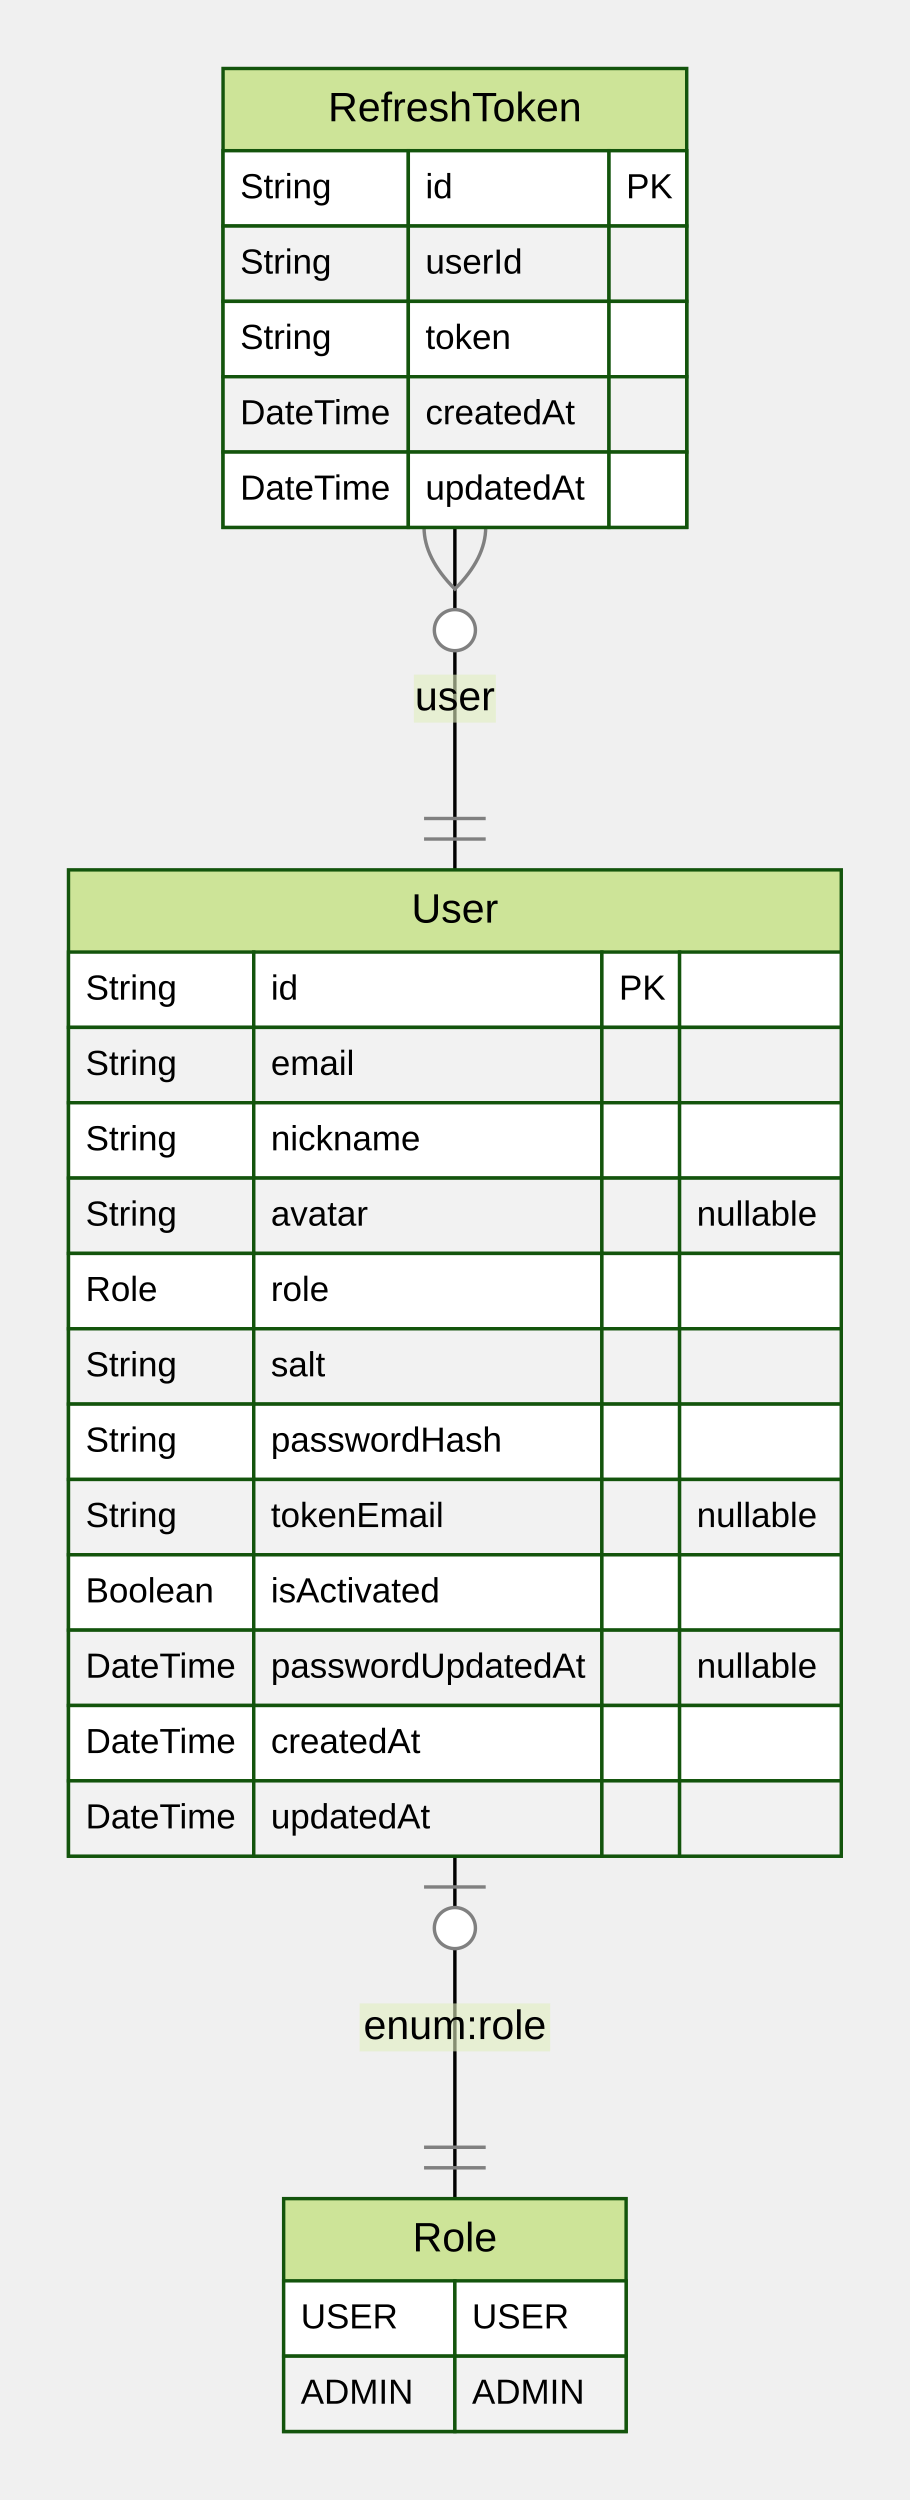
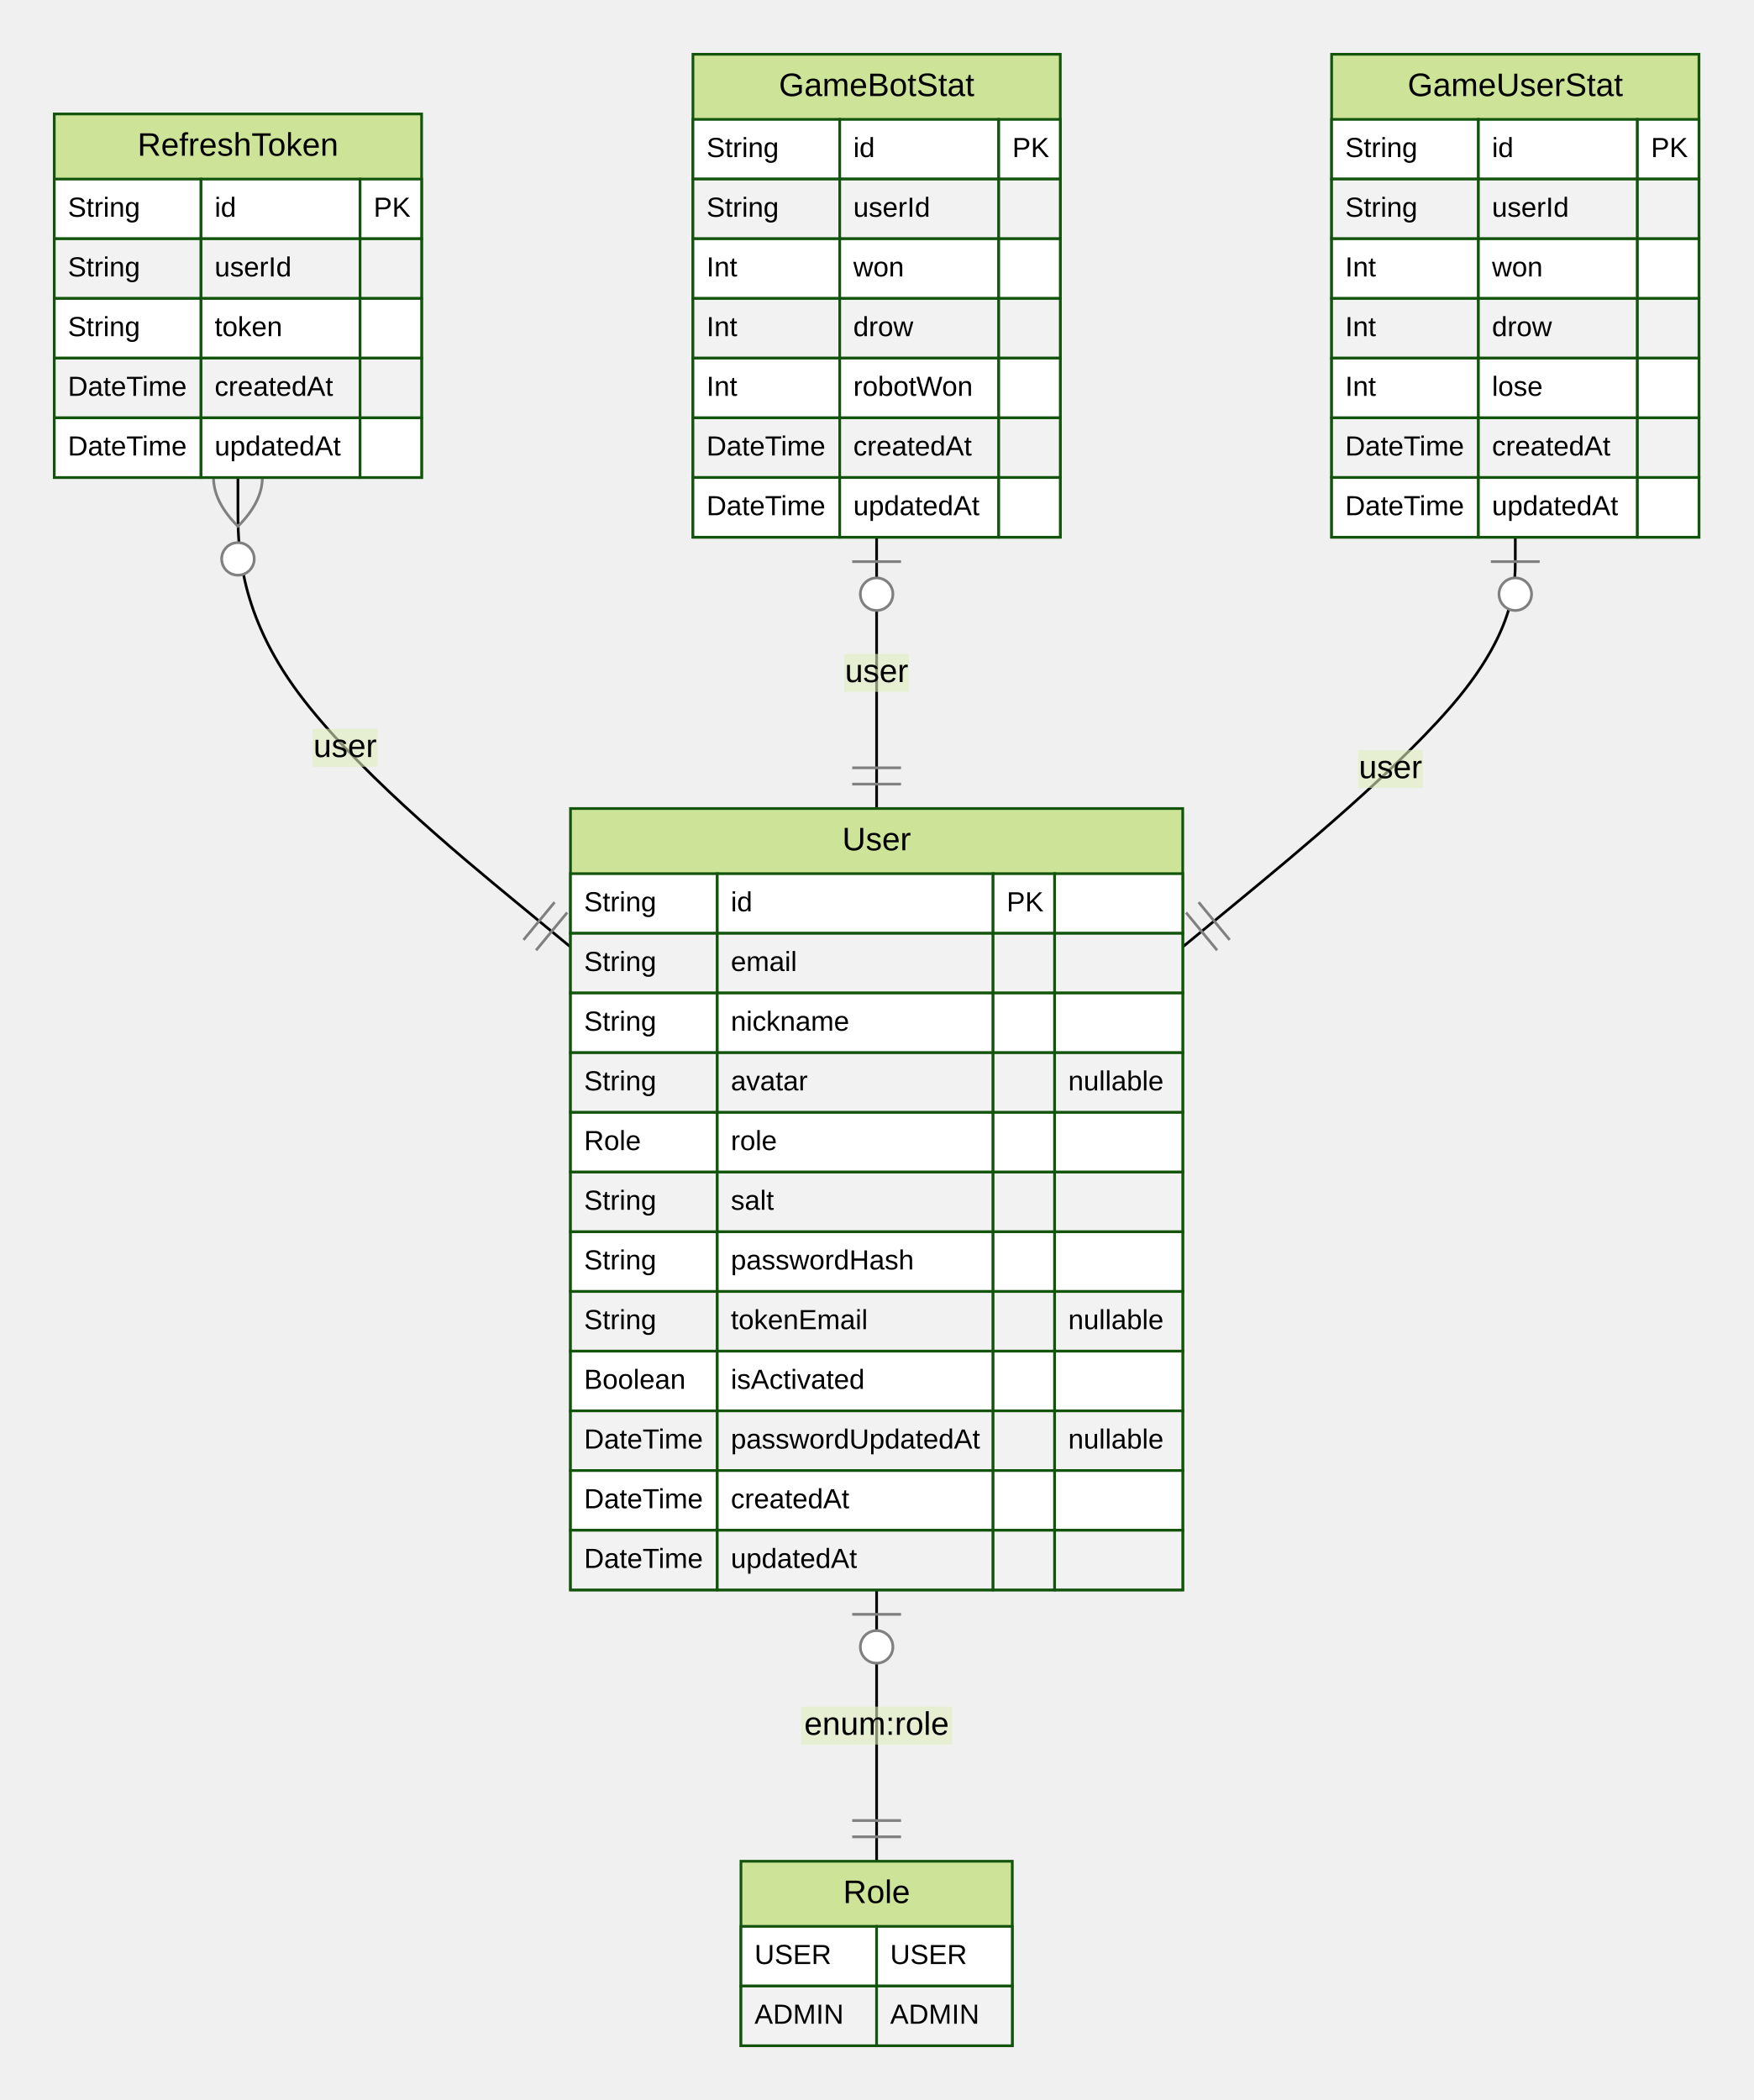
- <svg xmlns="http://www.w3.org/2000/svg" aria-labelledby="chart-title-mermaid-0 chart-desc-mermaid-0" role="img" viewBox="0 0 265.651 730" style="max-width: 265.651px; background-color: white;" width="100%" id="mermaid-0">
+ <svg xmlns="http://www.w3.org/2000/svg" aria-labelledby="chart-title-mermaid-0 chart-desc-mermaid-0" role="img" viewBox="0 0 646.161 774" style="max-width: 646.161px; background-color: white;" width="100%" id="mermaid-0">
  <style>#mermaid-0 {font-family:"trebuchet ms",verdana,arial,sans-serif;font-size:16px;fill:#000000;}#mermaid-0 .error-icon{fill:#552222;}#mermaid-0 .error-text{fill:#552222;stroke:#552222;}#mermaid-0 .edge-thickness-normal{stroke-width:2px;}#mermaid-0 .edge-thickness-thick{stroke-width:3.5px;}#mermaid-0 .edge-pattern-solid{stroke-dasharray:0;}#mermaid-0 .edge-pattern-dashed{stroke-dasharray:3;}#mermaid-0 .edge-pattern-dotted{stroke-dasharray:2;}#mermaid-0 .marker{fill:#000000;stroke:#000000;}#mermaid-0 .marker.cross{stroke:#000000;}#mermaid-0 svg{font-family:"trebuchet ms",verdana,arial,sans-serif;font-size:16px;}#mermaid-0 .entityBox{fill:#cde498;stroke:#13540c;}#mermaid-0 .attributeBoxOdd{fill:#ffffff;stroke:#13540c;}#mermaid-0 .attributeBoxEven{fill:#f2f2f2;stroke:#13540c;}#mermaid-0 .relationshipLabelBox{fill:hsl(78.158, 58.462%, 84.51%);opacity:0.7;background-color:hsl(78.158, 58.462%, 84.51%);}#mermaid-0 .relationshipLabelBox rect{opacity:0.5;}#mermaid-0 .relationshipLine{stroke:#000000;}#mermaid-0 :root{--mermaid-font-family:"trebuchet ms",verdana,arial,sans-serif;}</style>
  <g />
  <defs>
    <marker orient="auto" markerHeight="18" markerWidth="18" refY="9" refX="0" id="ONLY_ONE_START">
      <path d="M9,0 L9,18 M15,0 L15,18" fill="none" stroke="gray" />
    </marker>
  </defs>
  <defs>
    <marker orient="auto" markerHeight="18" markerWidth="18" refY="9" refX="18" id="ONLY_ONE_END">
      <path d="M3,0 L3,18 M9,0 L9,18" fill="none" stroke="gray" />
    </marker>
  </defs>
  <defs>
    <marker orient="auto" markerHeight="18" markerWidth="30" refY="9" refX="0" id="ZERO_OR_ONE_START">
      <circle r="6" cy="9" cx="21" fill="white" stroke="gray" />
      <path d="M9,0 L9,18" fill="none" stroke="gray" />
    </marker>
  </defs>
  <defs>
    <marker orient="auto" markerHeight="18" markerWidth="30" refY="9" refX="30" id="ZERO_OR_ONE_END">
      <circle r="6" cy="9" cx="9" fill="white" stroke="gray" />
      <path d="M21,0 L21,18" fill="none" stroke="gray" />
    </marker>
  </defs>
  <defs>
    <marker orient="auto" markerHeight="36" markerWidth="45" refY="18" refX="18" id="ONE_OR_MORE_START">
      <path d="M0,18 Q 18,0 36,18 Q 18,36 0,18 M42,9 L42,27" fill="none" stroke="gray" />
    </marker>
  </defs>
  <defs>
    <marker orient="auto" markerHeight="36" markerWidth="45" refY="18" refX="27" id="ONE_OR_MORE_END">
      <path d="M3,9 L3,27 M9,18 Q27,0 45,18 Q27,36 9,18" fill="none" stroke="gray" />
    </marker>
  </defs>
  <defs>
    <marker orient="auto" markerHeight="36" markerWidth="57" refY="18" refX="18" id="ZERO_OR_MORE_START">
      <circle r="6" cy="18" cx="48" fill="white" stroke="gray" />
      <path d="M0,18 Q18,0 36,18 Q18,36 0,18" fill="none" stroke="gray" />
    </marker>
  </defs>
  <defs>
    <marker orient="auto" markerHeight="36" markerWidth="57" refY="18" refX="39" id="ZERO_OR_MORE_END">
      <circle r="6" cy="18" cx="9" fill="white" stroke="gray" />
      <path d="M21,18 Q39,0 57,18 Q39,36 21,18" fill="none" stroke="gray" />
    </marker>
  </defs>
-   <path marker-start="url(#ZERO_OR_ONE_START)" marker-end="url(#ONLY_ONE_END)" fill="none" stroke="gray" d="M132.825,542L132.825,550.333C132.825,558.667,132.825,575.333,132.825,592C132.825,608.667,132.825,625.333,132.825,633.667L132.825,642" class="er relationshipLine" />
-   <path marker-start="url(#ZERO_OR_MORE_START)" marker-end="url(#ONLY_ONE_END)" fill="none" stroke="gray" d="M132.825,154L132.825,162.333C132.825,170.667,132.825,187.333,132.825,204C132.825,220.667,132.825,237.333,132.825,245.667L132.825,254" class="er relationshipLine" />
-   <g transform="translate(82.82542,642 )" id="Role">
+   <path marker-start="url(#ZERO_OR_ONE_START)" marker-end="url(#ONLY_ONE_END)" fill="none" stroke="gray" d="M323.081,586L323.081,594.333C323.081,602.667,323.081,619.333,323.081,636C323.081,652.667,323.081,669.333,323.081,677.667L323.081,686" class="er relationshipLine" />
+   <path marker-start="url(#ZERO_OR_MORE_START)" marker-end="url(#ONLY_ONE_END)" fill="none" stroke="gray" d="M87.694,176L87.694,188C87.694,200,87.694,224,108.121,252.835C128.548,281.671,169.401,315.341,189.828,332.177L210.255,349.012" class="er relationshipLine" />
+   <path marker-start="url(#ZERO_OR_ONE_START)" marker-end="url(#ONLY_ONE_END)" fill="none" stroke="gray" d="M323.081,198L323.081,206.333C323.081,214.667,323.081,231.333,323.081,248C323.081,264.667,323.081,281.333,323.081,289.667L323.081,298" class="er relationshipLine" />
+   <path marker-start="url(#ZERO_OR_ONE_START)" marker-end="url(#ONLY_ONE_END)" fill="none" stroke="gray" d="M558.468,198L558.468,206.333C558.468,214.667,558.468,231.333,538.041,256.502C517.614,281.671,476.76,315.341,456.333,332.177L435.906,349.012" class="er relationshipLine" />
+   <g transform="translate(273.0808,686 )" id="Role">
    <rect height="68" width="100" y="0" x="0" stroke="gray" fill-opacity="100%" fill="honeydew" class="er entityBox" />
    <text transform="translate(50,12)" style="font-family: &quot;trebuchet ms&quot;, verdana, arial, sans-serif;; font-size: 12px" text-anchor="middle" dominant-baseline="middle" y="0" x="0" id="entity-Role" class="er entityLabel">Role</text>
    <rect height="22" width="50" y="24" x="0" stroke="gray" fill-opacity="100%" fill="honeydew" class="er attributeBoxOdd" />
    <text transform="translate(5,35)" style="font-family: &quot;trebuchet ms&quot;, verdana, arial, sans-serif;; font-size: 10.2px" text-anchor="left" dominant-baseline="middle" y="0" x="0" id="entity-Role-attr-1-type" class="er entityLabel">USER</text>
    <rect height="22" width="50" y="24" x="50" stroke="gray" fill-opacity="100%" fill="honeydew" class="er attributeBoxOdd" />
    <text transform="translate(55,35)" style="font-family: &quot;trebuchet ms&quot;, verdana, arial, sans-serif;; font-size: 10.2px" text-anchor="left" dominant-baseline="middle" y="0" x="0" id="entity-Role-attr-1-name" class="er entityLabel">USER</text>
    <rect height="22" width="50" y="46" x="0" stroke="gray" fill-opacity="100%" fill="honeydew" class="er attributeBoxEven" />
    <text transform="translate(5,57)" style="font-family: &quot;trebuchet ms&quot;, verdana, arial, sans-serif;; font-size: 10.2px" text-anchor="left" dominant-baseline="middle" y="0" x="0" id="entity-Role-attr-2-type" class="er entityLabel">ADMIN</text>
    <rect height="22" width="50" y="46" x="50" stroke="gray" fill-opacity="100%" fill="honeydew" class="er attributeBoxEven" />
    <text transform="translate(55,57)" style="font-family: &quot;trebuchet ms&quot;, verdana, arial, sans-serif;; font-size: 10.2px" text-anchor="left" dominant-baseline="middle" y="0" x="0" id="entity-Role-attr-2-name" class="er entityLabel">ADMIN</text>
  </g>
-   <g transform="translate(20,254 )" id="User">
+   <g transform="translate(210.2553,298 )" id="User">
    <rect height="288" width="225.651" y="0" x="0" stroke="gray" fill-opacity="100%" fill="honeydew" class="er entityBox" />
    <text transform="translate(112.8254,12)" style="font-family: &quot;trebuchet ms&quot;, verdana, arial, sans-serif;; font-size: 12px" text-anchor="middle" dominant-baseline="middle" y="0" x="0" id="entity-User" class="er entityLabel">User</text>
    <rect height="22" width="54.096" y="24" x="0" stroke="gray" fill-opacity="100%" fill="honeydew" class="er attributeBoxOdd" />
    <text transform="translate(5,35)" style="font-family: &quot;trebuchet ms&quot;, verdana, arial, sans-serif;; font-size: 10.2px" text-anchor="left" dominant-baseline="middle" y="0" x="0" id="entity-User-attr-1-type" class="er entityLabel">String</text>
    <rect height="22" width="101.655" y="24" x="54.096" stroke="gray" fill-opacity="100%" fill="honeydew" class="er attributeBoxOdd" />
    <text transform="translate(59.09555,35)" style="font-family: &quot;trebuchet ms&quot;, verdana, arial, sans-serif;; font-size: 10.2px" text-anchor="left" dominant-baseline="middle" y="0" x="0" id="entity-User-attr-1-name" class="er entityLabel">id</text>
    <rect height="22" width="22.688" y="24" x="155.751" stroke="gray" fill-opacity="100%" fill="honeydew" class="er attributeBoxOdd" />
    <text transform="translate(160.7506,35)" style="font-family: &quot;trebuchet ms&quot;, verdana, arial, sans-serif;; font-size: 10.2px" text-anchor="left" dominant-baseline="middle" y="0" x="0" id="entity-User-attr-1-key" class="er entityLabel">PK</text>
    <rect height="22" width="47.213" y="24" x="178.438" stroke="gray" fill-opacity="100%" fill="honeydew" class="er attributeBoxOdd" />
    <text transform="translate(183.4383,35)" style="font-family: &quot;trebuchet ms&quot;, verdana, arial, sans-serif;; font-size: 10.2px" text-anchor="left" dominant-baseline="middle" y="0" x="0" id="entity-User-attr-1-comment" class="er entityLabel" />
    <rect height="22" width="54.096" y="46" x="0" stroke="gray" fill-opacity="100%" fill="honeydew" class="er attributeBoxEven" />
    <text transform="translate(5,57)" style="font-family: &quot;trebuchet ms&quot;, verdana, arial, sans-serif;; font-size: 10.2px" text-anchor="left" dominant-baseline="middle" y="0" x="0" id="entity-User-attr-2-type" class="er entityLabel">String</text>
    <rect height="22" width="101.655" y="46" x="54.096" stroke="gray" fill-opacity="100%" fill="honeydew" class="er attributeBoxEven" />
    <text transform="translate(59.09555,57)" style="font-family: &quot;trebuchet ms&quot;, verdana, arial, sans-serif;; font-size: 10.2px" text-anchor="left" dominant-baseline="middle" y="0" x="0" id="entity-User-attr-2-name" class="er entityLabel">email</text>
    <rect height="22" width="22.688" y="46" x="155.751" stroke="gray" fill-opacity="100%" fill="honeydew" class="er attributeBoxEven" />
    <text transform="translate(160.7506,57)" style="font-family: &quot;trebuchet ms&quot;, verdana, arial, sans-serif;; font-size: 10.2px" text-anchor="left" dominant-baseline="middle" y="0" x="0" id="entity-User-attr-2-key" class="er entityLabel" />
    <rect height="22" width="47.213" y="46" x="178.438" stroke="gray" fill-opacity="100%" fill="honeydew" class="er attributeBoxEven" />
    <text transform="translate(183.4383,57)" style="font-family: &quot;trebuchet ms&quot;, verdana, arial, sans-serif;; font-size: 10.2px" text-anchor="left" dominant-baseline="middle" y="0" x="0" id="entity-User-attr-2-comment" class="er entityLabel" />
    <rect height="22" width="54.096" y="68" x="0" stroke="gray" fill-opacity="100%" fill="honeydew" class="er attributeBoxOdd" />
    <text transform="translate(5,79)" style="font-family: &quot;trebuchet ms&quot;, verdana, arial, sans-serif;; font-size: 10.2px" text-anchor="left" dominant-baseline="middle" y="0" x="0" id="entity-User-attr-3-type" class="er entityLabel">String</text>
    <rect height="22" width="101.655" y="68" x="54.096" stroke="gray" fill-opacity="100%" fill="honeydew" class="er attributeBoxOdd" />
    <text transform="translate(59.09555,79)" style="font-family: &quot;trebuchet ms&quot;, verdana, arial, sans-serif;; font-size: 10.2px" text-anchor="left" dominant-baseline="middle" y="0" x="0" id="entity-User-attr-3-name" class="er entityLabel">nickname</text>
    <rect height="22" width="22.688" y="68" x="155.751" stroke="gray" fill-opacity="100%" fill="honeydew" class="er attributeBoxOdd" />
    <text transform="translate(160.7506,79)" style="font-family: &quot;trebuchet ms&quot;, verdana, arial, sans-serif;; font-size: 10.2px" text-anchor="left" dominant-baseline="middle" y="0" x="0" id="entity-User-attr-3-key" class="er entityLabel" />
    <rect height="22" width="47.213" y="68" x="178.438" stroke="gray" fill-opacity="100%" fill="honeydew" class="er attributeBoxOdd" />
    <text transform="translate(183.4383,79)" style="font-family: &quot;trebuchet ms&quot;, verdana, arial, sans-serif;; font-size: 10.2px" text-anchor="left" dominant-baseline="middle" y="0" x="0" id="entity-User-attr-3-comment" class="er entityLabel" />
    <rect height="22" width="54.096" y="90" x="0" stroke="gray" fill-opacity="100%" fill="honeydew" class="er attributeBoxEven" />
    <text transform="translate(5,101)" style="font-family: &quot;trebuchet ms&quot;, verdana, arial, sans-serif;; font-size: 10.2px" text-anchor="left" dominant-baseline="middle" y="0" x="0" id="entity-User-attr-4-type" class="er entityLabel">String</text>
    <rect height="22" width="101.655" y="90" x="54.096" stroke="gray" fill-opacity="100%" fill="honeydew" class="er attributeBoxEven" />
    <text transform="translate(59.09555,101)" style="font-family: &quot;trebuchet ms&quot;, verdana, arial, sans-serif;; font-size: 10.2px" text-anchor="left" dominant-baseline="middle" y="0" x="0" id="entity-User-attr-4-name" class="er entityLabel">avatar</text>
    <rect height="22" width="22.688" y="90" x="155.751" stroke="gray" fill-opacity="100%" fill="honeydew" class="er attributeBoxEven" />
    <text transform="translate(160.7506,101)" style="font-family: &quot;trebuchet ms&quot;, verdana, arial, sans-serif;; font-size: 10.2px" text-anchor="left" dominant-baseline="middle" y="0" x="0" id="entity-User-attr-4-key" class="er entityLabel" />
    <rect height="22" width="47.213" y="90" x="178.438" stroke="gray" fill-opacity="100%" fill="honeydew" class="er attributeBoxEven" />
    <text transform="translate(183.4383,101)" style="font-family: &quot;trebuchet ms&quot;, verdana, arial, sans-serif;; font-size: 10.2px" text-anchor="left" dominant-baseline="middle" y="0" x="0" id="entity-User-attr-4-comment" class="er entityLabel">nullable</text>
    <rect height="22" width="54.096" y="112" x="0" stroke="gray" fill-opacity="100%" fill="honeydew" class="er attributeBoxOdd" />
    <text transform="translate(5,123)" style="font-family: &quot;trebuchet ms&quot;, verdana, arial, sans-serif;; font-size: 10.2px" text-anchor="left" dominant-baseline="middle" y="0" x="0" id="entity-User-attr-5-type" class="er entityLabel">Role</text>
    <rect height="22" width="101.655" y="112" x="54.096" stroke="gray" fill-opacity="100%" fill="honeydew" class="er attributeBoxOdd" />
    <text transform="translate(59.09555,123)" style="font-family: &quot;trebuchet ms&quot;, verdana, arial, sans-serif;; font-size: 10.2px" text-anchor="left" dominant-baseline="middle" y="0" x="0" id="entity-User-attr-5-name" class="er entityLabel">role</text>
    <rect height="22" width="22.688" y="112" x="155.751" stroke="gray" fill-opacity="100%" fill="honeydew" class="er attributeBoxOdd" />
    <text transform="translate(160.7506,123)" style="font-family: &quot;trebuchet ms&quot;, verdana, arial, sans-serif;; font-size: 10.2px" text-anchor="left" dominant-baseline="middle" y="0" x="0" id="entity-User-attr-5-key" class="er entityLabel" />
    <rect height="22" width="47.213" y="112" x="178.438" stroke="gray" fill-opacity="100%" fill="honeydew" class="er attributeBoxOdd" />
    <text transform="translate(183.4383,123)" style="font-family: &quot;trebuchet ms&quot;, verdana, arial, sans-serif;; font-size: 10.2px" text-anchor="left" dominant-baseline="middle" y="0" x="0" id="entity-User-attr-5-comment" class="er entityLabel" />
    <rect height="22" width="54.096" y="134" x="0" stroke="gray" fill-opacity="100%" fill="honeydew" class="er attributeBoxEven" />
    <text transform="translate(5,145)" style="font-family: &quot;trebuchet ms&quot;, verdana, arial, sans-serif;; font-size: 10.2px" text-anchor="left" dominant-baseline="middle" y="0" x="0" id="entity-User-attr-6-type" class="er entityLabel">String</text>
    <rect height="22" width="101.655" y="134" x="54.096" stroke="gray" fill-opacity="100%" fill="honeydew" class="er attributeBoxEven" />
    <text transform="translate(59.09555,145)" style="font-family: &quot;trebuchet ms&quot;, verdana, arial, sans-serif;; font-size: 10.2px" text-anchor="left" dominant-baseline="middle" y="0" x="0" id="entity-User-attr-6-name" class="er entityLabel">salt</text>
    <rect height="22" width="22.688" y="134" x="155.751" stroke="gray" fill-opacity="100%" fill="honeydew" class="er attributeBoxEven" />
    <text transform="translate(160.7506,145)" style="font-family: &quot;trebuchet ms&quot;, verdana, arial, sans-serif;; font-size: 10.2px" text-anchor="left" dominant-baseline="middle" y="0" x="0" id="entity-User-attr-6-key" class="er entityLabel" />
    <rect height="22" width="47.213" y="134" x="178.438" stroke="gray" fill-opacity="100%" fill="honeydew" class="er attributeBoxEven" />
    <text transform="translate(183.4383,145)" style="font-family: &quot;trebuchet ms&quot;, verdana, arial, sans-serif;; font-size: 10.2px" text-anchor="left" dominant-baseline="middle" y="0" x="0" id="entity-User-attr-6-comment" class="er entityLabel" />
    <rect height="22" width="54.096" y="156" x="0" stroke="gray" fill-opacity="100%" fill="honeydew" class="er attributeBoxOdd" />
    <text transform="translate(5,167)" style="font-family: &quot;trebuchet ms&quot;, verdana, arial, sans-serif;; font-size: 10.2px" text-anchor="left" dominant-baseline="middle" y="0" x="0" id="entity-User-attr-7-type" class="er entityLabel">String</text>
    <rect height="22" width="101.655" y="156" x="54.096" stroke="gray" fill-opacity="100%" fill="honeydew" class="er attributeBoxOdd" />
    <text transform="translate(59.09555,167)" style="font-family: &quot;trebuchet ms&quot;, verdana, arial, sans-serif;; font-size: 10.2px" text-anchor="left" dominant-baseline="middle" y="0" x="0" id="entity-User-attr-7-name" class="er entityLabel">passwordHash</text>
    <rect height="22" width="22.688" y="156" x="155.751" stroke="gray" fill-opacity="100%" fill="honeydew" class="er attributeBoxOdd" />
    <text transform="translate(160.7506,167)" style="font-family: &quot;trebuchet ms&quot;, verdana, arial, sans-serif;; font-size: 10.2px" text-anchor="left" dominant-baseline="middle" y="0" x="0" id="entity-User-attr-7-key" class="er entityLabel" />
    <rect height="22" width="47.213" y="156" x="178.438" stroke="gray" fill-opacity="100%" fill="honeydew" class="er attributeBoxOdd" />
    <text transform="translate(183.4383,167)" style="font-family: &quot;trebuchet ms&quot;, verdana, arial, sans-serif;; font-size: 10.2px" text-anchor="left" dominant-baseline="middle" y="0" x="0" id="entity-User-attr-7-comment" class="er entityLabel" />
    <rect height="22" width="54.096" y="178" x="0" stroke="gray" fill-opacity="100%" fill="honeydew" class="er attributeBoxEven" />
    <text transform="translate(5,189)" style="font-family: &quot;trebuchet ms&quot;, verdana, arial, sans-serif;; font-size: 10.2px" text-anchor="left" dominant-baseline="middle" y="0" x="0" id="entity-User-attr-8-type" class="er entityLabel">String</text>
    <rect height="22" width="101.655" y="178" x="54.096" stroke="gray" fill-opacity="100%" fill="honeydew" class="er attributeBoxEven" />
    <text transform="translate(59.09555,189)" style="font-family: &quot;trebuchet ms&quot;, verdana, arial, sans-serif;; font-size: 10.2px" text-anchor="left" dominant-baseline="middle" y="0" x="0" id="entity-User-attr-8-name" class="er entityLabel">tokenEmail</text>
    <rect height="22" width="22.688" y="178" x="155.751" stroke="gray" fill-opacity="100%" fill="honeydew" class="er attributeBoxEven" />
    <text transform="translate(160.7506,189)" style="font-family: &quot;trebuchet ms&quot;, verdana, arial, sans-serif;; font-size: 10.2px" text-anchor="left" dominant-baseline="middle" y="0" x="0" id="entity-User-attr-8-key" class="er entityLabel" />
    <rect height="22" width="47.213" y="178" x="178.438" stroke="gray" fill-opacity="100%" fill="honeydew" class="er attributeBoxEven" />
    <text transform="translate(183.4383,189)" style="font-family: &quot;trebuchet ms&quot;, verdana, arial, sans-serif;; font-size: 10.2px" text-anchor="left" dominant-baseline="middle" y="0" x="0" id="entity-User-attr-8-comment" class="er entityLabel">nullable</text>
    <rect height="22" width="54.096" y="200" x="0" stroke="gray" fill-opacity="100%" fill="honeydew" class="er attributeBoxOdd" />
    <text transform="translate(5,211)" style="font-family: &quot;trebuchet ms&quot;, verdana, arial, sans-serif;; font-size: 10.2px" text-anchor="left" dominant-baseline="middle" y="0" x="0" id="entity-User-attr-9-type" class="er entityLabel">Boolean</text>
    <rect height="22" width="101.655" y="200" x="54.096" stroke="gray" fill-opacity="100%" fill="honeydew" class="er attributeBoxOdd" />
    <text transform="translate(59.09555,211)" style="font-family: &quot;trebuchet ms&quot;, verdana, arial, sans-serif;; font-size: 10.2px" text-anchor="left" dominant-baseline="middle" y="0" x="0" id="entity-User-attr-9-name" class="er entityLabel">isActivated</text>
    <rect height="22" width="22.688" y="200" x="155.751" stroke="gray" fill-opacity="100%" fill="honeydew" class="er attributeBoxOdd" />
    <text transform="translate(160.7506,211)" style="font-family: &quot;trebuchet ms&quot;, verdana, arial, sans-serif;; font-size: 10.2px" text-anchor="left" dominant-baseline="middle" y="0" x="0" id="entity-User-attr-9-key" class="er entityLabel" />
    <rect height="22" width="47.213" y="200" x="178.438" stroke="gray" fill-opacity="100%" fill="honeydew" class="er attributeBoxOdd" />
    <text transform="translate(183.4383,211)" style="font-family: &quot;trebuchet ms&quot;, verdana, arial, sans-serif;; font-size: 10.2px" text-anchor="left" dominant-baseline="middle" y="0" x="0" id="entity-User-attr-9-comment" class="er entityLabel" />
    <rect height="22" width="54.096" y="222" x="0" stroke="gray" fill-opacity="100%" fill="honeydew" class="er attributeBoxEven" />
    <text transform="translate(5,233)" style="font-family: &quot;trebuchet ms&quot;, verdana, arial, sans-serif;; font-size: 10.2px" text-anchor="left" dominant-baseline="middle" y="0" x="0" id="entity-User-attr-10-type" class="er entityLabel">DateTime</text>
    <rect height="22" width="101.655" y="222" x="54.096" stroke="gray" fill-opacity="100%" fill="honeydew" class="er attributeBoxEven" />
    <text transform="translate(59.09555,233)" style="font-family: &quot;trebuchet ms&quot;, verdana, arial, sans-serif;; font-size: 10.2px" text-anchor="left" dominant-baseline="middle" y="0" x="0" id="entity-User-attr-10-name" class="er entityLabel">passwordUpdatedAt</text>
    <rect height="22" width="22.688" y="222" x="155.751" stroke="gray" fill-opacity="100%" fill="honeydew" class="er attributeBoxEven" />
    <text transform="translate(160.7506,233)" style="font-family: &quot;trebuchet ms&quot;, verdana, arial, sans-serif;; font-size: 10.2px" text-anchor="left" dominant-baseline="middle" y="0" x="0" id="entity-User-attr-10-key" class="er entityLabel" />
    <rect height="22" width="47.213" y="222" x="178.438" stroke="gray" fill-opacity="100%" fill="honeydew" class="er attributeBoxEven" />
    <text transform="translate(183.4383,233)" style="font-family: &quot;trebuchet ms&quot;, verdana, arial, sans-serif;; font-size: 10.2px" text-anchor="left" dominant-baseline="middle" y="0" x="0" id="entity-User-attr-10-comment" class="er entityLabel">nullable</text>
    <rect height="22" width="54.096" y="244" x="0" stroke="gray" fill-opacity="100%" fill="honeydew" class="er attributeBoxOdd" />
    <text transform="translate(5,255)" style="font-family: &quot;trebuchet ms&quot;, verdana, arial, sans-serif;; font-size: 10.2px" text-anchor="left" dominant-baseline="middle" y="0" x="0" id="entity-User-attr-11-type" class="er entityLabel">DateTime</text>
    <rect height="22" width="101.655" y="244" x="54.096" stroke="gray" fill-opacity="100%" fill="honeydew" class="er attributeBoxOdd" />
    <text transform="translate(59.09555,255)" style="font-family: &quot;trebuchet ms&quot;, verdana, arial, sans-serif;; font-size: 10.2px" text-anchor="left" dominant-baseline="middle" y="0" x="0" id="entity-User-attr-11-name" class="er entityLabel">createdAt</text>
    <rect height="22" width="22.688" y="244" x="155.751" stroke="gray" fill-opacity="100%" fill="honeydew" class="er attributeBoxOdd" />
    <text transform="translate(160.7506,255)" style="font-family: &quot;trebuchet ms&quot;, verdana, arial, sans-serif;; font-size: 10.2px" text-anchor="left" dominant-baseline="middle" y="0" x="0" id="entity-User-attr-11-key" class="er entityLabel" />
    <rect height="22" width="47.213" y="244" x="178.438" stroke="gray" fill-opacity="100%" fill="honeydew" class="er attributeBoxOdd" />
    <text transform="translate(183.4383,255)" style="font-family: &quot;trebuchet ms&quot;, verdana, arial, sans-serif;; font-size: 10.2px" text-anchor="left" dominant-baseline="middle" y="0" x="0" id="entity-User-attr-11-comment" class="er entityLabel" />
    <rect height="22" width="54.096" y="266" x="0" stroke="gray" fill-opacity="100%" fill="honeydew" class="er attributeBoxEven" />
    <text transform="translate(5,277)" style="font-family: &quot;trebuchet ms&quot;, verdana, arial, sans-serif;; font-size: 10.2px" text-anchor="left" dominant-baseline="middle" y="0" x="0" id="entity-User-attr-12-type" class="er entityLabel">DateTime</text>
    <rect height="22" width="101.655" y="266" x="54.096" stroke="gray" fill-opacity="100%" fill="honeydew" class="er attributeBoxEven" />
    <text transform="translate(59.09555,277)" style="font-family: &quot;trebuchet ms&quot;, verdana, arial, sans-serif;; font-size: 10.2px" text-anchor="left" dominant-baseline="middle" y="0" x="0" id="entity-User-attr-12-name" class="er entityLabel">updatedAt</text>
    <rect height="22" width="22.688" y="266" x="155.751" stroke="gray" fill-opacity="100%" fill="honeydew" class="er attributeBoxEven" />
    <text transform="translate(160.7506,277)" style="font-family: &quot;trebuchet ms&quot;, verdana, arial, sans-serif;; font-size: 10.2px" text-anchor="left" dominant-baseline="middle" y="0" x="0" id="entity-User-attr-12-key" class="er entityLabel" />
    <rect height="22" width="47.213" y="266" x="178.438" stroke="gray" fill-opacity="100%" fill="honeydew" class="er attributeBoxEven" />
    <text transform="translate(183.4383,277)" style="font-family: &quot;trebuchet ms&quot;, verdana, arial, sans-serif;; font-size: 10.2px" text-anchor="left" dominant-baseline="middle" y="0" x="0" id="entity-User-attr-12-comment" class="er entityLabel" />
  </g>
-   <g transform="translate(65.13183,20 )" id="RefreshToken">
+   <g transform="translate(20,42 )" id="RefreshToken">
    <rect height="134" width="135.387" y="0" x="0" stroke="gray" fill-opacity="100%" fill="honeydew" class="er entityBox" />
    <text transform="translate(67.69359,12)" style="font-family: &quot;trebuchet ms&quot;, verdana, arial, sans-serif;; font-size: 12px" text-anchor="middle" dominant-baseline="middle" y="0" x="0" id="entity-RefreshToken" class="er entityLabel">RefreshToken</text>
    <rect height="22" width="54.096" y="24" x="0" stroke="gray" fill-opacity="100%" fill="honeydew" class="er attributeBoxOdd" />
    <text transform="translate(5,35)" style="font-family: &quot;trebuchet ms&quot;, verdana, arial, sans-serif;; font-size: 10.2px" text-anchor="left" dominant-baseline="middle" y="0" x="0" id="entity-RefreshToken-attr-1-type" class="er entityLabel">String</text>
    <rect height="22" width="58.604" y="24" x="54.096" stroke="gray" fill-opacity="100%" fill="honeydew" class="er attributeBoxOdd" />
    <text transform="translate(59.09555,35)" style="font-family: &quot;trebuchet ms&quot;, verdana, arial, sans-serif;; font-size: 10.2px" text-anchor="left" dominant-baseline="middle" y="0" x="0" id="entity-RefreshToken-attr-1-name" class="er entityLabel">id</text>
    <rect height="22" width="22.688" y="24" x="112.699" stroke="gray" fill-opacity="100%" fill="honeydew" class="er attributeBoxOdd" />
    <text transform="translate(117.6995,35)" style="font-family: &quot;trebuchet ms&quot;, verdana, arial, sans-serif;; font-size: 10.2px" text-anchor="left" dominant-baseline="middle" y="0" x="0" id="entity-RefreshToken-attr-1-key" class="er entityLabel">PK</text>
    <rect height="22" width="54.096" y="46" x="0" stroke="gray" fill-opacity="100%" fill="honeydew" class="er attributeBoxEven" />
    <text transform="translate(5,57)" style="font-family: &quot;trebuchet ms&quot;, verdana, arial, sans-serif;; font-size: 10.2px" text-anchor="left" dominant-baseline="middle" y="0" x="0" id="entity-RefreshToken-attr-2-type" class="er entityLabel">String</text>
    <rect height="22" width="58.604" y="46" x="54.096" stroke="gray" fill-opacity="100%" fill="honeydew" class="er attributeBoxEven" />
    <text transform="translate(59.09555,57)" style="font-family: &quot;trebuchet ms&quot;, verdana, arial, sans-serif;; font-size: 10.2px" text-anchor="left" dominant-baseline="middle" y="0" x="0" id="entity-RefreshToken-attr-2-name" class="er entityLabel">userId</text>
    <rect height="22" width="22.688" y="46" x="112.699" stroke="gray" fill-opacity="100%" fill="honeydew" class="er attributeBoxEven" />
    <text transform="translate(117.6995,57)" style="font-family: &quot;trebuchet ms&quot;, verdana, arial, sans-serif;; font-size: 10.2px" text-anchor="left" dominant-baseline="middle" y="0" x="0" id="entity-RefreshToken-attr-2-key" class="er entityLabel" />
    <rect height="22" width="54.096" y="68" x="0" stroke="gray" fill-opacity="100%" fill="honeydew" class="er attributeBoxOdd" />
    <text transform="translate(5,79)" style="font-family: &quot;trebuchet ms&quot;, verdana, arial, sans-serif;; font-size: 10.2px" text-anchor="left" dominant-baseline="middle" y="0" x="0" id="entity-RefreshToken-attr-3-type" class="er entityLabel">String</text>
    <rect height="22" width="58.604" y="68" x="54.096" stroke="gray" fill-opacity="100%" fill="honeydew" class="er attributeBoxOdd" />
    <text transform="translate(59.09555,79)" style="font-family: &quot;trebuchet ms&quot;, verdana, arial, sans-serif;; font-size: 10.2px" text-anchor="left" dominant-baseline="middle" y="0" x="0" id="entity-RefreshToken-attr-3-name" class="er entityLabel">token</text>
    <rect height="22" width="22.688" y="68" x="112.699" stroke="gray" fill-opacity="100%" fill="honeydew" class="er attributeBoxOdd" />
    <text transform="translate(117.6995,79)" style="font-family: &quot;trebuchet ms&quot;, verdana, arial, sans-serif;; font-size: 10.2px" text-anchor="left" dominant-baseline="middle" y="0" x="0" id="entity-RefreshToken-attr-3-key" class="er entityLabel" />
    <rect height="22" width="54.096" y="90" x="0" stroke="gray" fill-opacity="100%" fill="honeydew" class="er attributeBoxEven" />
    <text transform="translate(5,101)" style="font-family: &quot;trebuchet ms&quot;, verdana, arial, sans-serif;; font-size: 10.2px" text-anchor="left" dominant-baseline="middle" y="0" x="0" id="entity-RefreshToken-attr-4-type" class="er entityLabel">DateTime</text>
    <rect height="22" width="58.604" y="90" x="54.096" stroke="gray" fill-opacity="100%" fill="honeydew" class="er attributeBoxEven" />
    <text transform="translate(59.09555,101)" style="font-family: &quot;trebuchet ms&quot;, verdana, arial, sans-serif;; font-size: 10.2px" text-anchor="left" dominant-baseline="middle" y="0" x="0" id="entity-RefreshToken-attr-4-name" class="er entityLabel">createdAt</text>
    <rect height="22" width="22.688" y="90" x="112.699" stroke="gray" fill-opacity="100%" fill="honeydew" class="er attributeBoxEven" />
    <text transform="translate(117.6995,101)" style="font-family: &quot;trebuchet ms&quot;, verdana, arial, sans-serif;; font-size: 10.2px" text-anchor="left" dominant-baseline="middle" y="0" x="0" id="entity-RefreshToken-attr-4-key" class="er entityLabel" />
    <rect height="22" width="54.096" y="112" x="0" stroke="gray" fill-opacity="100%" fill="honeydew" class="er attributeBoxOdd" />
    <text transform="translate(5,123)" style="font-family: &quot;trebuchet ms&quot;, verdana, arial, sans-serif;; font-size: 10.2px" text-anchor="left" dominant-baseline="middle" y="0" x="0" id="entity-RefreshToken-attr-5-type" class="er entityLabel">DateTime</text>
    <rect height="22" width="58.604" y="112" x="54.096" stroke="gray" fill-opacity="100%" fill="honeydew" class="er attributeBoxOdd" />
    <text transform="translate(59.09555,123)" style="font-family: &quot;trebuchet ms&quot;, verdana, arial, sans-serif;; font-size: 10.2px" text-anchor="left" dominant-baseline="middle" y="0" x="0" id="entity-RefreshToken-attr-5-name" class="er entityLabel">updatedAt</text>
    <rect height="22" width="22.688" y="112" x="112.699" stroke="gray" fill-opacity="100%" fill="honeydew" class="er attributeBoxOdd" />
    <text transform="translate(117.6995,123)" style="font-family: &quot;trebuchet ms&quot;, verdana, arial, sans-serif;; font-size: 10.2px" text-anchor="left" dominant-baseline="middle" y="0" x="0" id="entity-RefreshToken-attr-5-key" class="er entityLabel" />
  </g>
-   <rect fill-opacity="85%" fill="white" height="14" width="55.668" y="585" x="104.991" class="er relationshipLabelBox" />
-   <text style="font-family: &quot;trebuchet ms&quot;, verdana, arial, sans-serif;; font-size: 12px" dominant-baseline="middle" text-anchor="middle" y="592" x="132.825" id="rel1" class="er relationshipLabel">enum:role</text>
-   <rect fill-opacity="85%" fill="white" height="14" width="23.959" y="197" x="120.846" class="er relationshipLabelBox" />
-   <text style="font-family: &quot;trebuchet ms&quot;, verdana, arial, sans-serif;; font-size: 12px" dominant-baseline="middle" text-anchor="middle" y="204" x="132.825" id="rel2" class="er relationshipLabel">user</text>
+   <g transform="translate(255.3872,20 )" id="GameBotStat">
+     <rect height="178" width="135.387" y="0" x="0" stroke="gray" fill-opacity="100%" fill="honeydew" class="er entityBox" />
+     <text transform="translate(67.69359,12)" style="font-family: &quot;trebuchet ms&quot;, verdana, arial, sans-serif;; font-size: 12px" text-anchor="middle" dominant-baseline="middle" y="0" x="0" id="entity-GameBotStat" class="er entityLabel">GameBotStat</text>
+     <rect height="22" width="54.096" y="24" x="0" stroke="gray" fill-opacity="100%" fill="honeydew" class="er attributeBoxOdd" />
+     <text transform="translate(5,35)" style="font-family: &quot;trebuchet ms&quot;, verdana, arial, sans-serif;; font-size: 10.2px" text-anchor="left" dominant-baseline="middle" y="0" x="0" id="entity-GameBotStat-attr-1-type" class="er entityLabel">String</text>
+     <rect height="22" width="58.604" y="24" x="54.096" stroke="gray" fill-opacity="100%" fill="honeydew" class="er attributeBoxOdd" />
+     <text transform="translate(59.09555,35)" style="font-family: &quot;trebuchet ms&quot;, verdana, arial, sans-serif;; font-size: 10.2px" text-anchor="left" dominant-baseline="middle" y="0" x="0" id="entity-GameBotStat-attr-1-name" class="er entityLabel">id</text>
+     <rect height="22" width="22.688" y="24" x="112.699" stroke="gray" fill-opacity="100%" fill="honeydew" class="er attributeBoxOdd" />
+     <text transform="translate(117.6995,35)" style="font-family: &quot;trebuchet ms&quot;, verdana, arial, sans-serif;; font-size: 10.2px" text-anchor="left" dominant-baseline="middle" y="0" x="0" id="entity-GameBotStat-attr-1-key" class="er entityLabel">PK</text>
+     <rect height="22" width="54.096" y="46" x="0" stroke="gray" fill-opacity="100%" fill="honeydew" class="er attributeBoxEven" />
+     <text transform="translate(5,57)" style="font-family: &quot;trebuchet ms&quot;, verdana, arial, sans-serif;; font-size: 10.2px" text-anchor="left" dominant-baseline="middle" y="0" x="0" id="entity-GameBotStat-attr-2-type" class="er entityLabel">String</text>
+     <rect height="22" width="58.604" y="46" x="54.096" stroke="gray" fill-opacity="100%" fill="honeydew" class="er attributeBoxEven" />
+     <text transform="translate(59.09555,57)" style="font-family: &quot;trebuchet ms&quot;, verdana, arial, sans-serif;; font-size: 10.2px" text-anchor="left" dominant-baseline="middle" y="0" x="0" id="entity-GameBotStat-attr-2-name" class="er entityLabel">userId</text>
+     <rect height="22" width="22.688" y="46" x="112.699" stroke="gray" fill-opacity="100%" fill="honeydew" class="er attributeBoxEven" />
+     <text transform="translate(117.6995,57)" style="font-family: &quot;trebuchet ms&quot;, verdana, arial, sans-serif;; font-size: 10.2px" text-anchor="left" dominant-baseline="middle" y="0" x="0" id="entity-GameBotStat-attr-2-key" class="er entityLabel" />
+     <rect height="22" width="54.096" y="68" x="0" stroke="gray" fill-opacity="100%" fill="honeydew" class="er attributeBoxOdd" />
+     <text transform="translate(5,79)" style="font-family: &quot;trebuchet ms&quot;, verdana, arial, sans-serif;; font-size: 10.2px" text-anchor="left" dominant-baseline="middle" y="0" x="0" id="entity-GameBotStat-attr-3-type" class="er entityLabel">Int</text>
+     <rect height="22" width="58.604" y="68" x="54.096" stroke="gray" fill-opacity="100%" fill="honeydew" class="er attributeBoxOdd" />
+     <text transform="translate(59.09555,79)" style="font-family: &quot;trebuchet ms&quot;, verdana, arial, sans-serif;; font-size: 10.2px" text-anchor="left" dominant-baseline="middle" y="0" x="0" id="entity-GameBotStat-attr-3-name" class="er entityLabel">won</text>
+     <rect height="22" width="22.688" y="68" x="112.699" stroke="gray" fill-opacity="100%" fill="honeydew" class="er attributeBoxOdd" />
+     <text transform="translate(117.6995,79)" style="font-family: &quot;trebuchet ms&quot;, verdana, arial, sans-serif;; font-size: 10.2px" text-anchor="left" dominant-baseline="middle" y="0" x="0" id="entity-GameBotStat-attr-3-key" class="er entityLabel" />
+     <rect height="22" width="54.096" y="90" x="0" stroke="gray" fill-opacity="100%" fill="honeydew" class="er attributeBoxEven" />
+     <text transform="translate(5,101)" style="font-family: &quot;trebuchet ms&quot;, verdana, arial, sans-serif;; font-size: 10.2px" text-anchor="left" dominant-baseline="middle" y="0" x="0" id="entity-GameBotStat-attr-4-type" class="er entityLabel">Int</text>
+     <rect height="22" width="58.604" y="90" x="54.096" stroke="gray" fill-opacity="100%" fill="honeydew" class="er attributeBoxEven" />
+     <text transform="translate(59.09555,101)" style="font-family: &quot;trebuchet ms&quot;, verdana, arial, sans-serif;; font-size: 10.2px" text-anchor="left" dominant-baseline="middle" y="0" x="0" id="entity-GameBotStat-attr-4-name" class="er entityLabel">drow</text>
+     <rect height="22" width="22.688" y="90" x="112.699" stroke="gray" fill-opacity="100%" fill="honeydew" class="er attributeBoxEven" />
+     <text transform="translate(117.6995,101)" style="font-family: &quot;trebuchet ms&quot;, verdana, arial, sans-serif;; font-size: 10.2px" text-anchor="left" dominant-baseline="middle" y="0" x="0" id="entity-GameBotStat-attr-4-key" class="er entityLabel" />
+     <rect height="22" width="54.096" y="112" x="0" stroke="gray" fill-opacity="100%" fill="honeydew" class="er attributeBoxOdd" />
+     <text transform="translate(5,123)" style="font-family: &quot;trebuchet ms&quot;, verdana, arial, sans-serif;; font-size: 10.2px" text-anchor="left" dominant-baseline="middle" y="0" x="0" id="entity-GameBotStat-attr-5-type" class="er entityLabel">Int</text>
+     <rect height="22" width="58.604" y="112" x="54.096" stroke="gray" fill-opacity="100%" fill="honeydew" class="er attributeBoxOdd" />
+     <text transform="translate(59.09555,123)" style="font-family: &quot;trebuchet ms&quot;, verdana, arial, sans-serif;; font-size: 10.2px" text-anchor="left" dominant-baseline="middle" y="0" x="0" id="entity-GameBotStat-attr-5-name" class="er entityLabel">robotWon</text>
+     <rect height="22" width="22.688" y="112" x="112.699" stroke="gray" fill-opacity="100%" fill="honeydew" class="er attributeBoxOdd" />
+     <text transform="translate(117.6995,123)" style="font-family: &quot;trebuchet ms&quot;, verdana, arial, sans-serif;; font-size: 10.2px" text-anchor="left" dominant-baseline="middle" y="0" x="0" id="entity-GameBotStat-attr-5-key" class="er entityLabel" />
+     <rect height="22" width="54.096" y="134" x="0" stroke="gray" fill-opacity="100%" fill="honeydew" class="er attributeBoxEven" />
+     <text transform="translate(5,145)" style="font-family: &quot;trebuchet ms&quot;, verdana, arial, sans-serif;; font-size: 10.2px" text-anchor="left" dominant-baseline="middle" y="0" x="0" id="entity-GameBotStat-attr-6-type" class="er entityLabel">DateTime</text>
+     <rect height="22" width="58.604" y="134" x="54.096" stroke="gray" fill-opacity="100%" fill="honeydew" class="er attributeBoxEven" />
+     <text transform="translate(59.09555,145)" style="font-family: &quot;trebuchet ms&quot;, verdana, arial, sans-serif;; font-size: 10.2px" text-anchor="left" dominant-baseline="middle" y="0" x="0" id="entity-GameBotStat-attr-6-name" class="er entityLabel">createdAt</text>
+     <rect height="22" width="22.688" y="134" x="112.699" stroke="gray" fill-opacity="100%" fill="honeydew" class="er attributeBoxEven" />
+     <text transform="translate(117.6995,145)" style="font-family: &quot;trebuchet ms&quot;, verdana, arial, sans-serif;; font-size: 10.2px" text-anchor="left" dominant-baseline="middle" y="0" x="0" id="entity-GameBotStat-attr-6-key" class="er entityLabel" />
+     <rect height="22" width="54.096" y="156" x="0" stroke="gray" fill-opacity="100%" fill="honeydew" class="er attributeBoxOdd" />
+     <text transform="translate(5,167)" style="font-family: &quot;trebuchet ms&quot;, verdana, arial, sans-serif;; font-size: 10.2px" text-anchor="left" dominant-baseline="middle" y="0" x="0" id="entity-GameBotStat-attr-7-type" class="er entityLabel">DateTime</text>
+     <rect height="22" width="58.604" y="156" x="54.096" stroke="gray" fill-opacity="100%" fill="honeydew" class="er attributeBoxOdd" />
+     <text transform="translate(59.09555,167)" style="font-family: &quot;trebuchet ms&quot;, verdana, arial, sans-serif;; font-size: 10.2px" text-anchor="left" dominant-baseline="middle" y="0" x="0" id="entity-GameBotStat-attr-7-name" class="er entityLabel">updatedAt</text>
+     <rect height="22" width="22.688" y="156" x="112.699" stroke="gray" fill-opacity="100%" fill="honeydew" class="er attributeBoxOdd" />
+     <text transform="translate(117.6995,167)" style="font-family: &quot;trebuchet ms&quot;, verdana, arial, sans-serif;; font-size: 10.2px" text-anchor="left" dominant-baseline="middle" y="0" x="0" id="entity-GameBotStat-attr-7-key" class="er entityLabel" />
+   </g>
+   <g transform="translate(490.7744,20 )" id="GameUserStat">
+     <rect height="178" width="135.387" y="0" x="0" stroke="gray" fill-opacity="100%" fill="honeydew" class="er entityBox" />
+     <text transform="translate(67.69359,12)" style="font-family: &quot;trebuchet ms&quot;, verdana, arial, sans-serif;; font-size: 12px" text-anchor="middle" dominant-baseline="middle" y="0" x="0" id="entity-GameUserStat" class="er entityLabel">GameUserStat</text>
+     <rect height="22" width="54.096" y="24" x="0" stroke="gray" fill-opacity="100%" fill="honeydew" class="er attributeBoxOdd" />
+     <text transform="translate(5,35)" style="font-family: &quot;trebuchet ms&quot;, verdana, arial, sans-serif;; font-size: 10.2px" text-anchor="left" dominant-baseline="middle" y="0" x="0" id="entity-GameUserStat-attr-1-type" class="er entityLabel">String</text>
+     <rect height="22" width="58.604" y="24" x="54.096" stroke="gray" fill-opacity="100%" fill="honeydew" class="er attributeBoxOdd" />
+     <text transform="translate(59.09555,35)" style="font-family: &quot;trebuchet ms&quot;, verdana, arial, sans-serif;; font-size: 10.2px" text-anchor="left" dominant-baseline="middle" y="0" x="0" id="entity-GameUserStat-attr-1-name" class="er entityLabel">id</text>
+     <rect height="22" width="22.688" y="24" x="112.699" stroke="gray" fill-opacity="100%" fill="honeydew" class="er attributeBoxOdd" />
+     <text transform="translate(117.6995,35)" style="font-family: &quot;trebuchet ms&quot;, verdana, arial, sans-serif;; font-size: 10.2px" text-anchor="left" dominant-baseline="middle" y="0" x="0" id="entity-GameUserStat-attr-1-key" class="er entityLabel">PK</text>
+     <rect height="22" width="54.096" y="46" x="0" stroke="gray" fill-opacity="100%" fill="honeydew" class="er attributeBoxEven" />
+     <text transform="translate(5,57)" style="font-family: &quot;trebuchet ms&quot;, verdana, arial, sans-serif;; font-size: 10.2px" text-anchor="left" dominant-baseline="middle" y="0" x="0" id="entity-GameUserStat-attr-2-type" class="er entityLabel">String</text>
+     <rect height="22" width="58.604" y="46" x="54.096" stroke="gray" fill-opacity="100%" fill="honeydew" class="er attributeBoxEven" />
+     <text transform="translate(59.09555,57)" style="font-family: &quot;trebuchet ms&quot;, verdana, arial, sans-serif;; font-size: 10.2px" text-anchor="left" dominant-baseline="middle" y="0" x="0" id="entity-GameUserStat-attr-2-name" class="er entityLabel">userId</text>
+     <rect height="22" width="22.688" y="46" x="112.699" stroke="gray" fill-opacity="100%" fill="honeydew" class="er attributeBoxEven" />
+     <text transform="translate(117.6995,57)" style="font-family: &quot;trebuchet ms&quot;, verdana, arial, sans-serif;; font-size: 10.2px" text-anchor="left" dominant-baseline="middle" y="0" x="0" id="entity-GameUserStat-attr-2-key" class="er entityLabel" />
+     <rect height="22" width="54.096" y="68" x="0" stroke="gray" fill-opacity="100%" fill="honeydew" class="er attributeBoxOdd" />
+     <text transform="translate(5,79)" style="font-family: &quot;trebuchet ms&quot;, verdana, arial, sans-serif;; font-size: 10.2px" text-anchor="left" dominant-baseline="middle" y="0" x="0" id="entity-GameUserStat-attr-3-type" class="er entityLabel">Int</text>
+     <rect height="22" width="58.604" y="68" x="54.096" stroke="gray" fill-opacity="100%" fill="honeydew" class="er attributeBoxOdd" />
+     <text transform="translate(59.09555,79)" style="font-family: &quot;trebuchet ms&quot;, verdana, arial, sans-serif;; font-size: 10.2px" text-anchor="left" dominant-baseline="middle" y="0" x="0" id="entity-GameUserStat-attr-3-name" class="er entityLabel">won</text>
+     <rect height="22" width="22.688" y="68" x="112.699" stroke="gray" fill-opacity="100%" fill="honeydew" class="er attributeBoxOdd" />
+     <text transform="translate(117.6995,79)" style="font-family: &quot;trebuchet ms&quot;, verdana, arial, sans-serif;; font-size: 10.2px" text-anchor="left" dominant-baseline="middle" y="0" x="0" id="entity-GameUserStat-attr-3-key" class="er entityLabel" />
+     <rect height="22" width="54.096" y="90" x="0" stroke="gray" fill-opacity="100%" fill="honeydew" class="er attributeBoxEven" />
+     <text transform="translate(5,101)" style="font-family: &quot;trebuchet ms&quot;, verdana, arial, sans-serif;; font-size: 10.2px" text-anchor="left" dominant-baseline="middle" y="0" x="0" id="entity-GameUserStat-attr-4-type" class="er entityLabel">Int</text>
+     <rect height="22" width="58.604" y="90" x="54.096" stroke="gray" fill-opacity="100%" fill="honeydew" class="er attributeBoxEven" />
+     <text transform="translate(59.09555,101)" style="font-family: &quot;trebuchet ms&quot;, verdana, arial, sans-serif;; font-size: 10.2px" text-anchor="left" dominant-baseline="middle" y="0" x="0" id="entity-GameUserStat-attr-4-name" class="er entityLabel">drow</text>
+     <rect height="22" width="22.688" y="90" x="112.699" stroke="gray" fill-opacity="100%" fill="honeydew" class="er attributeBoxEven" />
+     <text transform="translate(117.6995,101)" style="font-family: &quot;trebuchet ms&quot;, verdana, arial, sans-serif;; font-size: 10.2px" text-anchor="left" dominant-baseline="middle" y="0" x="0" id="entity-GameUserStat-attr-4-key" class="er entityLabel" />
+     <rect height="22" width="54.096" y="112" x="0" stroke="gray" fill-opacity="100%" fill="honeydew" class="er attributeBoxOdd" />
+     <text transform="translate(5,123)" style="font-family: &quot;trebuchet ms&quot;, verdana, arial, sans-serif;; font-size: 10.2px" text-anchor="left" dominant-baseline="middle" y="0" x="0" id="entity-GameUserStat-attr-5-type" class="er entityLabel">Int</text>
+     <rect height="22" width="58.604" y="112" x="54.096" stroke="gray" fill-opacity="100%" fill="honeydew" class="er attributeBoxOdd" />
+     <text transform="translate(59.09555,123)" style="font-family: &quot;trebuchet ms&quot;, verdana, arial, sans-serif;; font-size: 10.2px" text-anchor="left" dominant-baseline="middle" y="0" x="0" id="entity-GameUserStat-attr-5-name" class="er entityLabel">lose</text>
+     <rect height="22" width="22.688" y="112" x="112.699" stroke="gray" fill-opacity="100%" fill="honeydew" class="er attributeBoxOdd" />
+     <text transform="translate(117.6995,123)" style="font-family: &quot;trebuchet ms&quot;, verdana, arial, sans-serif;; font-size: 10.2px" text-anchor="left" dominant-baseline="middle" y="0" x="0" id="entity-GameUserStat-attr-5-key" class="er entityLabel" />
+     <rect height="22" width="54.096" y="134" x="0" stroke="gray" fill-opacity="100%" fill="honeydew" class="er attributeBoxEven" />
+     <text transform="translate(5,145)" style="font-family: &quot;trebuchet ms&quot;, verdana, arial, sans-serif;; font-size: 10.2px" text-anchor="left" dominant-baseline="middle" y="0" x="0" id="entity-GameUserStat-attr-6-type" class="er entityLabel">DateTime</text>
+     <rect height="22" width="58.604" y="134" x="54.096" stroke="gray" fill-opacity="100%" fill="honeydew" class="er attributeBoxEven" />
+     <text transform="translate(59.09555,145)" style="font-family: &quot;trebuchet ms&quot;, verdana, arial, sans-serif;; font-size: 10.2px" text-anchor="left" dominant-baseline="middle" y="0" x="0" id="entity-GameUserStat-attr-6-name" class="er entityLabel">createdAt</text>
+     <rect height="22" width="22.688" y="134" x="112.699" stroke="gray" fill-opacity="100%" fill="honeydew" class="er attributeBoxEven" />
+     <text transform="translate(117.6995,145)" style="font-family: &quot;trebuchet ms&quot;, verdana, arial, sans-serif;; font-size: 10.2px" text-anchor="left" dominant-baseline="middle" y="0" x="0" id="entity-GameUserStat-attr-6-key" class="er entityLabel" />
+     <rect height="22" width="54.096" y="156" x="0" stroke="gray" fill-opacity="100%" fill="honeydew" class="er attributeBoxOdd" />
+     <text transform="translate(5,167)" style="font-family: &quot;trebuchet ms&quot;, verdana, arial, sans-serif;; font-size: 10.2px" text-anchor="left" dominant-baseline="middle" y="0" x="0" id="entity-GameUserStat-attr-7-type" class="er entityLabel">DateTime</text>
+     <rect height="22" width="58.604" y="156" x="54.096" stroke="gray" fill-opacity="100%" fill="honeydew" class="er attributeBoxOdd" />
+     <text transform="translate(59.09555,167)" style="font-family: &quot;trebuchet ms&quot;, verdana, arial, sans-serif;; font-size: 10.2px" text-anchor="left" dominant-baseline="middle" y="0" x="0" id="entity-GameUserStat-attr-7-name" class="er entityLabel">updatedAt</text>
+     <rect height="22" width="22.688" y="156" x="112.699" stroke="gray" fill-opacity="100%" fill="honeydew" class="er attributeBoxOdd" />
+     <text transform="translate(117.6995,167)" style="font-family: &quot;trebuchet ms&quot;, verdana, arial, sans-serif;; font-size: 10.2px" text-anchor="left" dominant-baseline="middle" y="0" x="0" id="entity-GameUserStat-attr-7-key" class="er entityLabel" />
+   </g>
+   <rect fill-opacity="85%" fill="white" height="14" width="55.668" y="629" x="295.247" class="er relationshipLabelBox" />
+   <text style="font-family: &quot;trebuchet ms&quot;, verdana, arial, sans-serif;; font-size: 12px" dominant-baseline="middle" text-anchor="middle" y="636" x="323.081" id="rel1" class="er relationshipLabel">enum:role</text>
+   <rect fill-opacity="85%" fill="white" height="14" width="23.959" y="268.606" x="115.196" class="er relationshipLabelBox" />
+   <text style="font-family: &quot;trebuchet ms&quot;, verdana, arial, sans-serif;; font-size: 12px" dominant-baseline="middle" text-anchor="middle" y="275.606" x="127.175" id="rel2" class="er relationshipLabel">user</text>
+   <rect fill-opacity="85%" fill="white" height="14" width="23.959" y="241" x="311.101" class="er relationshipLabelBox" />
+   <text style="font-family: &quot;trebuchet ms&quot;, verdana, arial, sans-serif;; font-size: 12px" dominant-baseline="middle" text-anchor="middle" y="248" x="323.081" id="rel3" class="er relationshipLabel">user</text>
+   <rect fill-opacity="85%" fill="white" height="14" width="23.959" y="276.414" x="500.498" class="er relationshipLabelBox" />
+   <text style="font-family: &quot;trebuchet ms&quot;, verdana, arial, sans-serif;; font-size: 12px" dominant-baseline="middle" text-anchor="middle" y="283.414" x="512.477" id="rel4" class="er relationshipLabel">user</text>
</svg>
